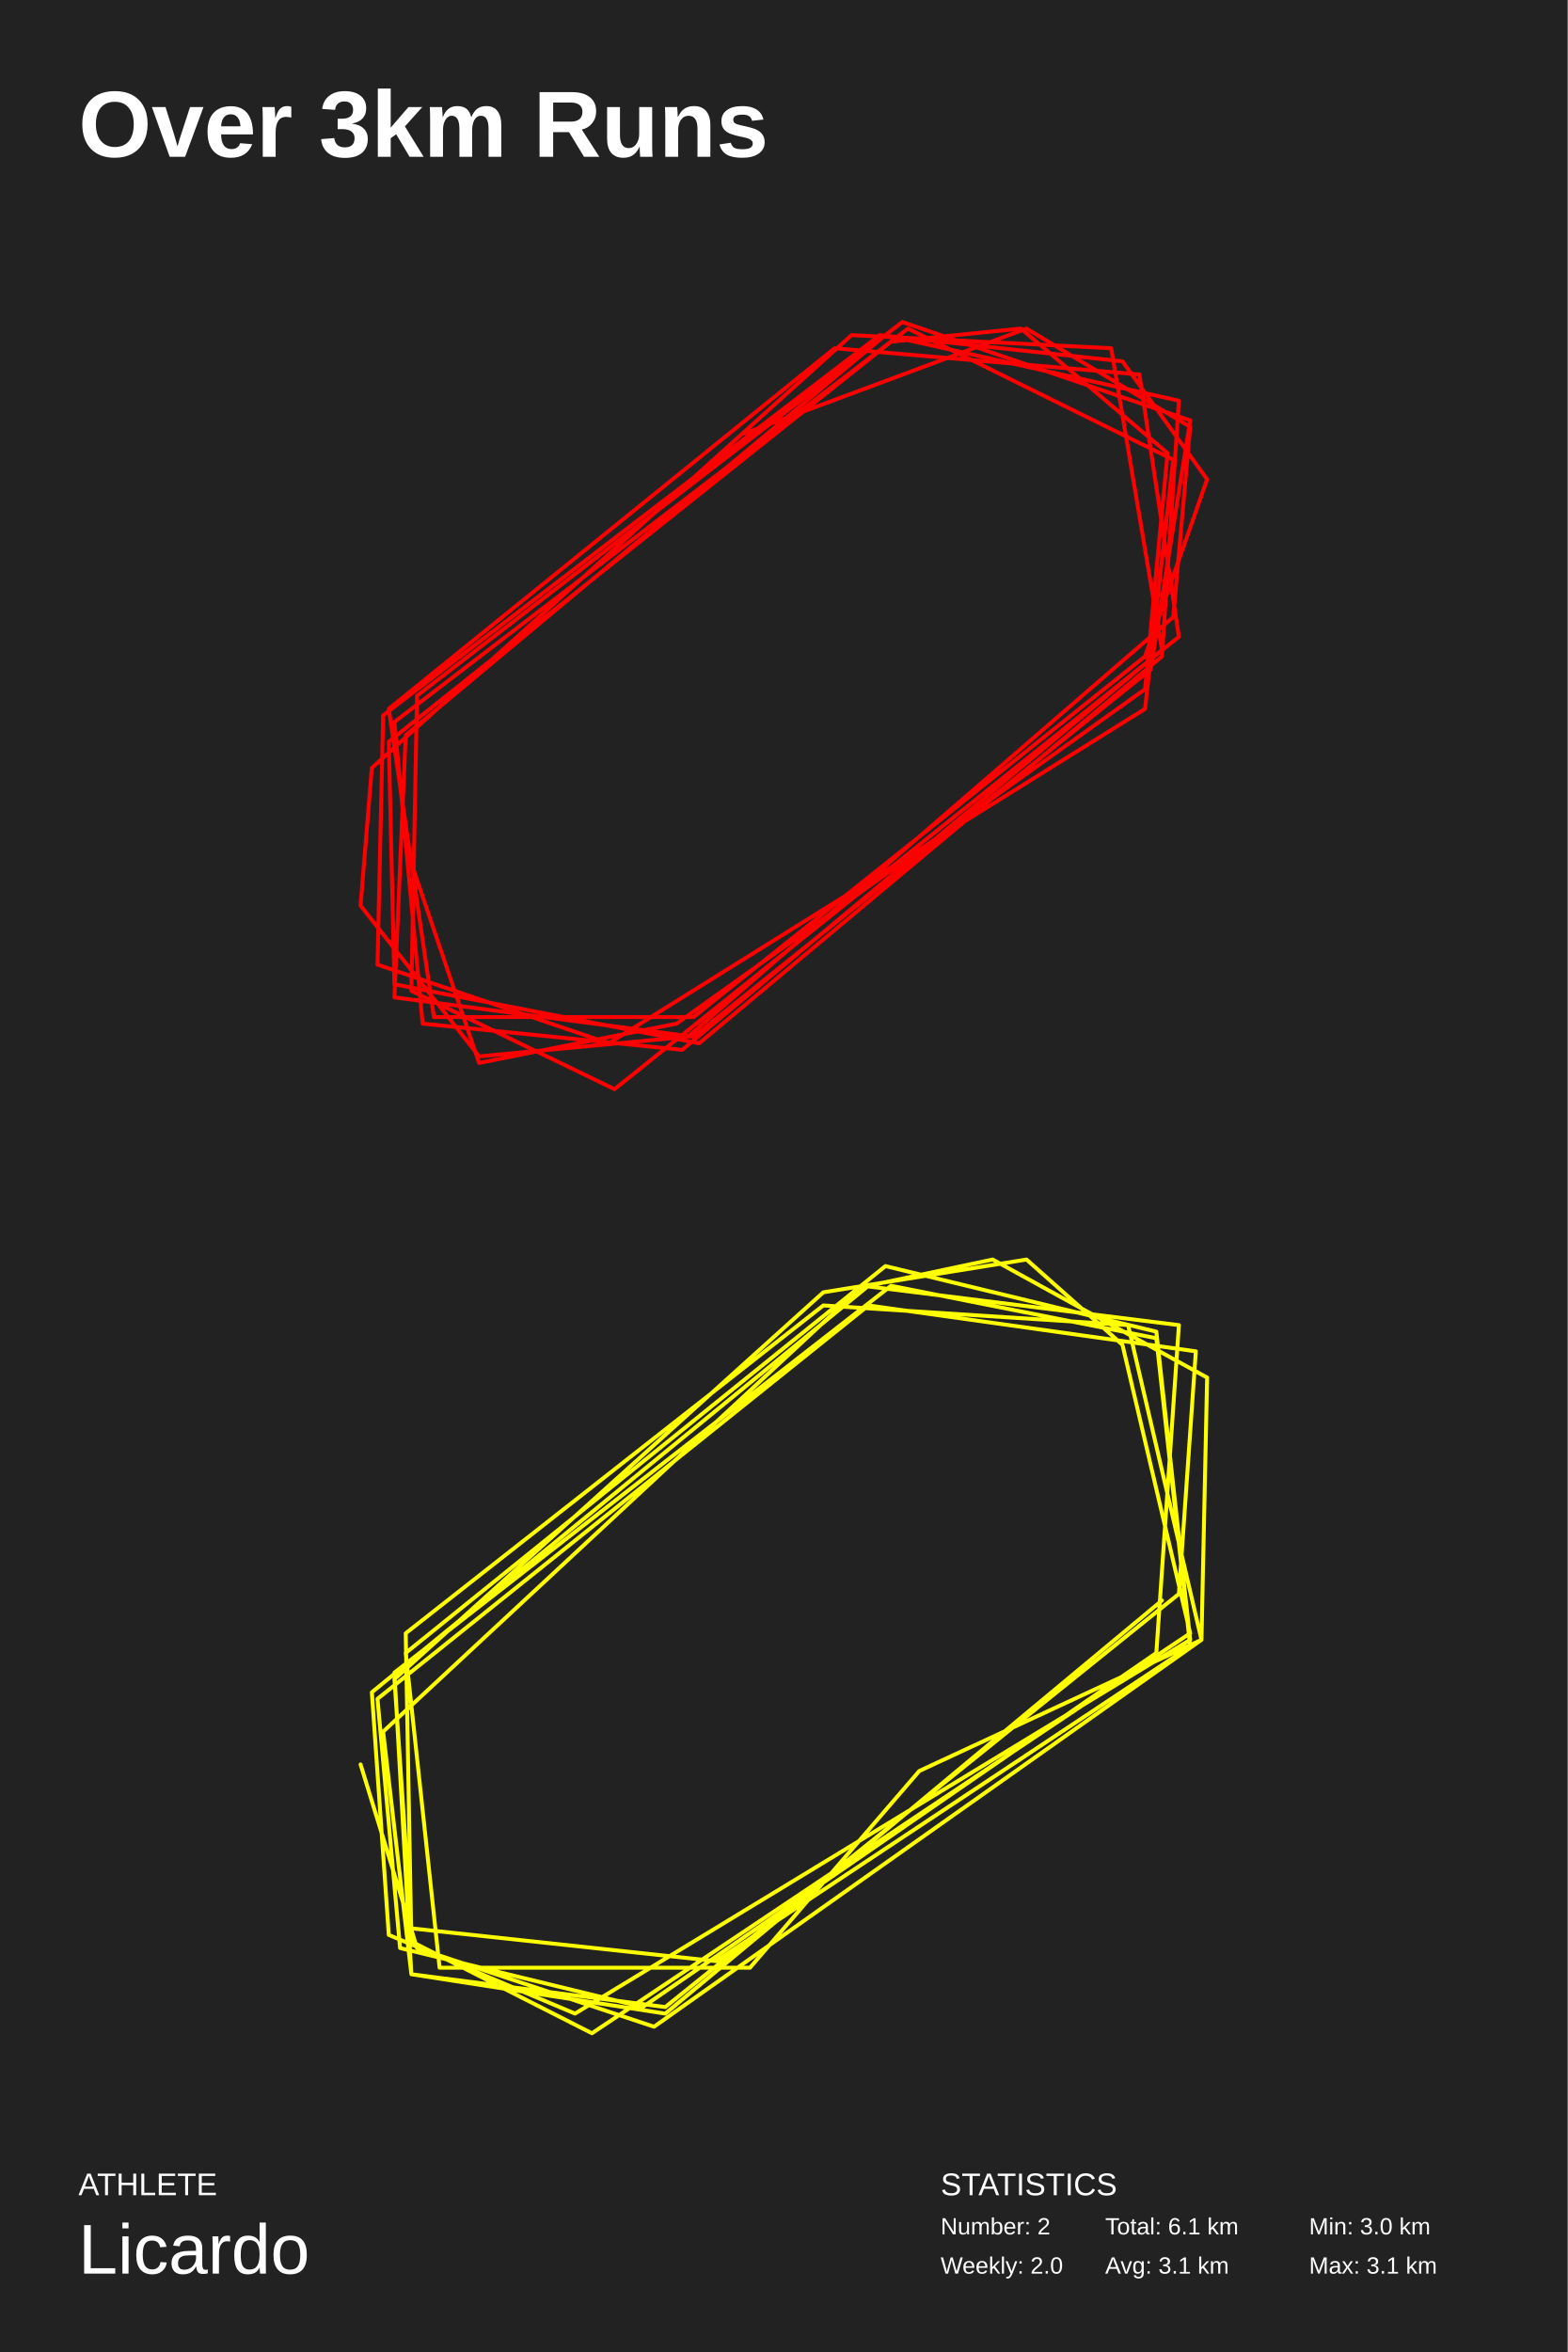
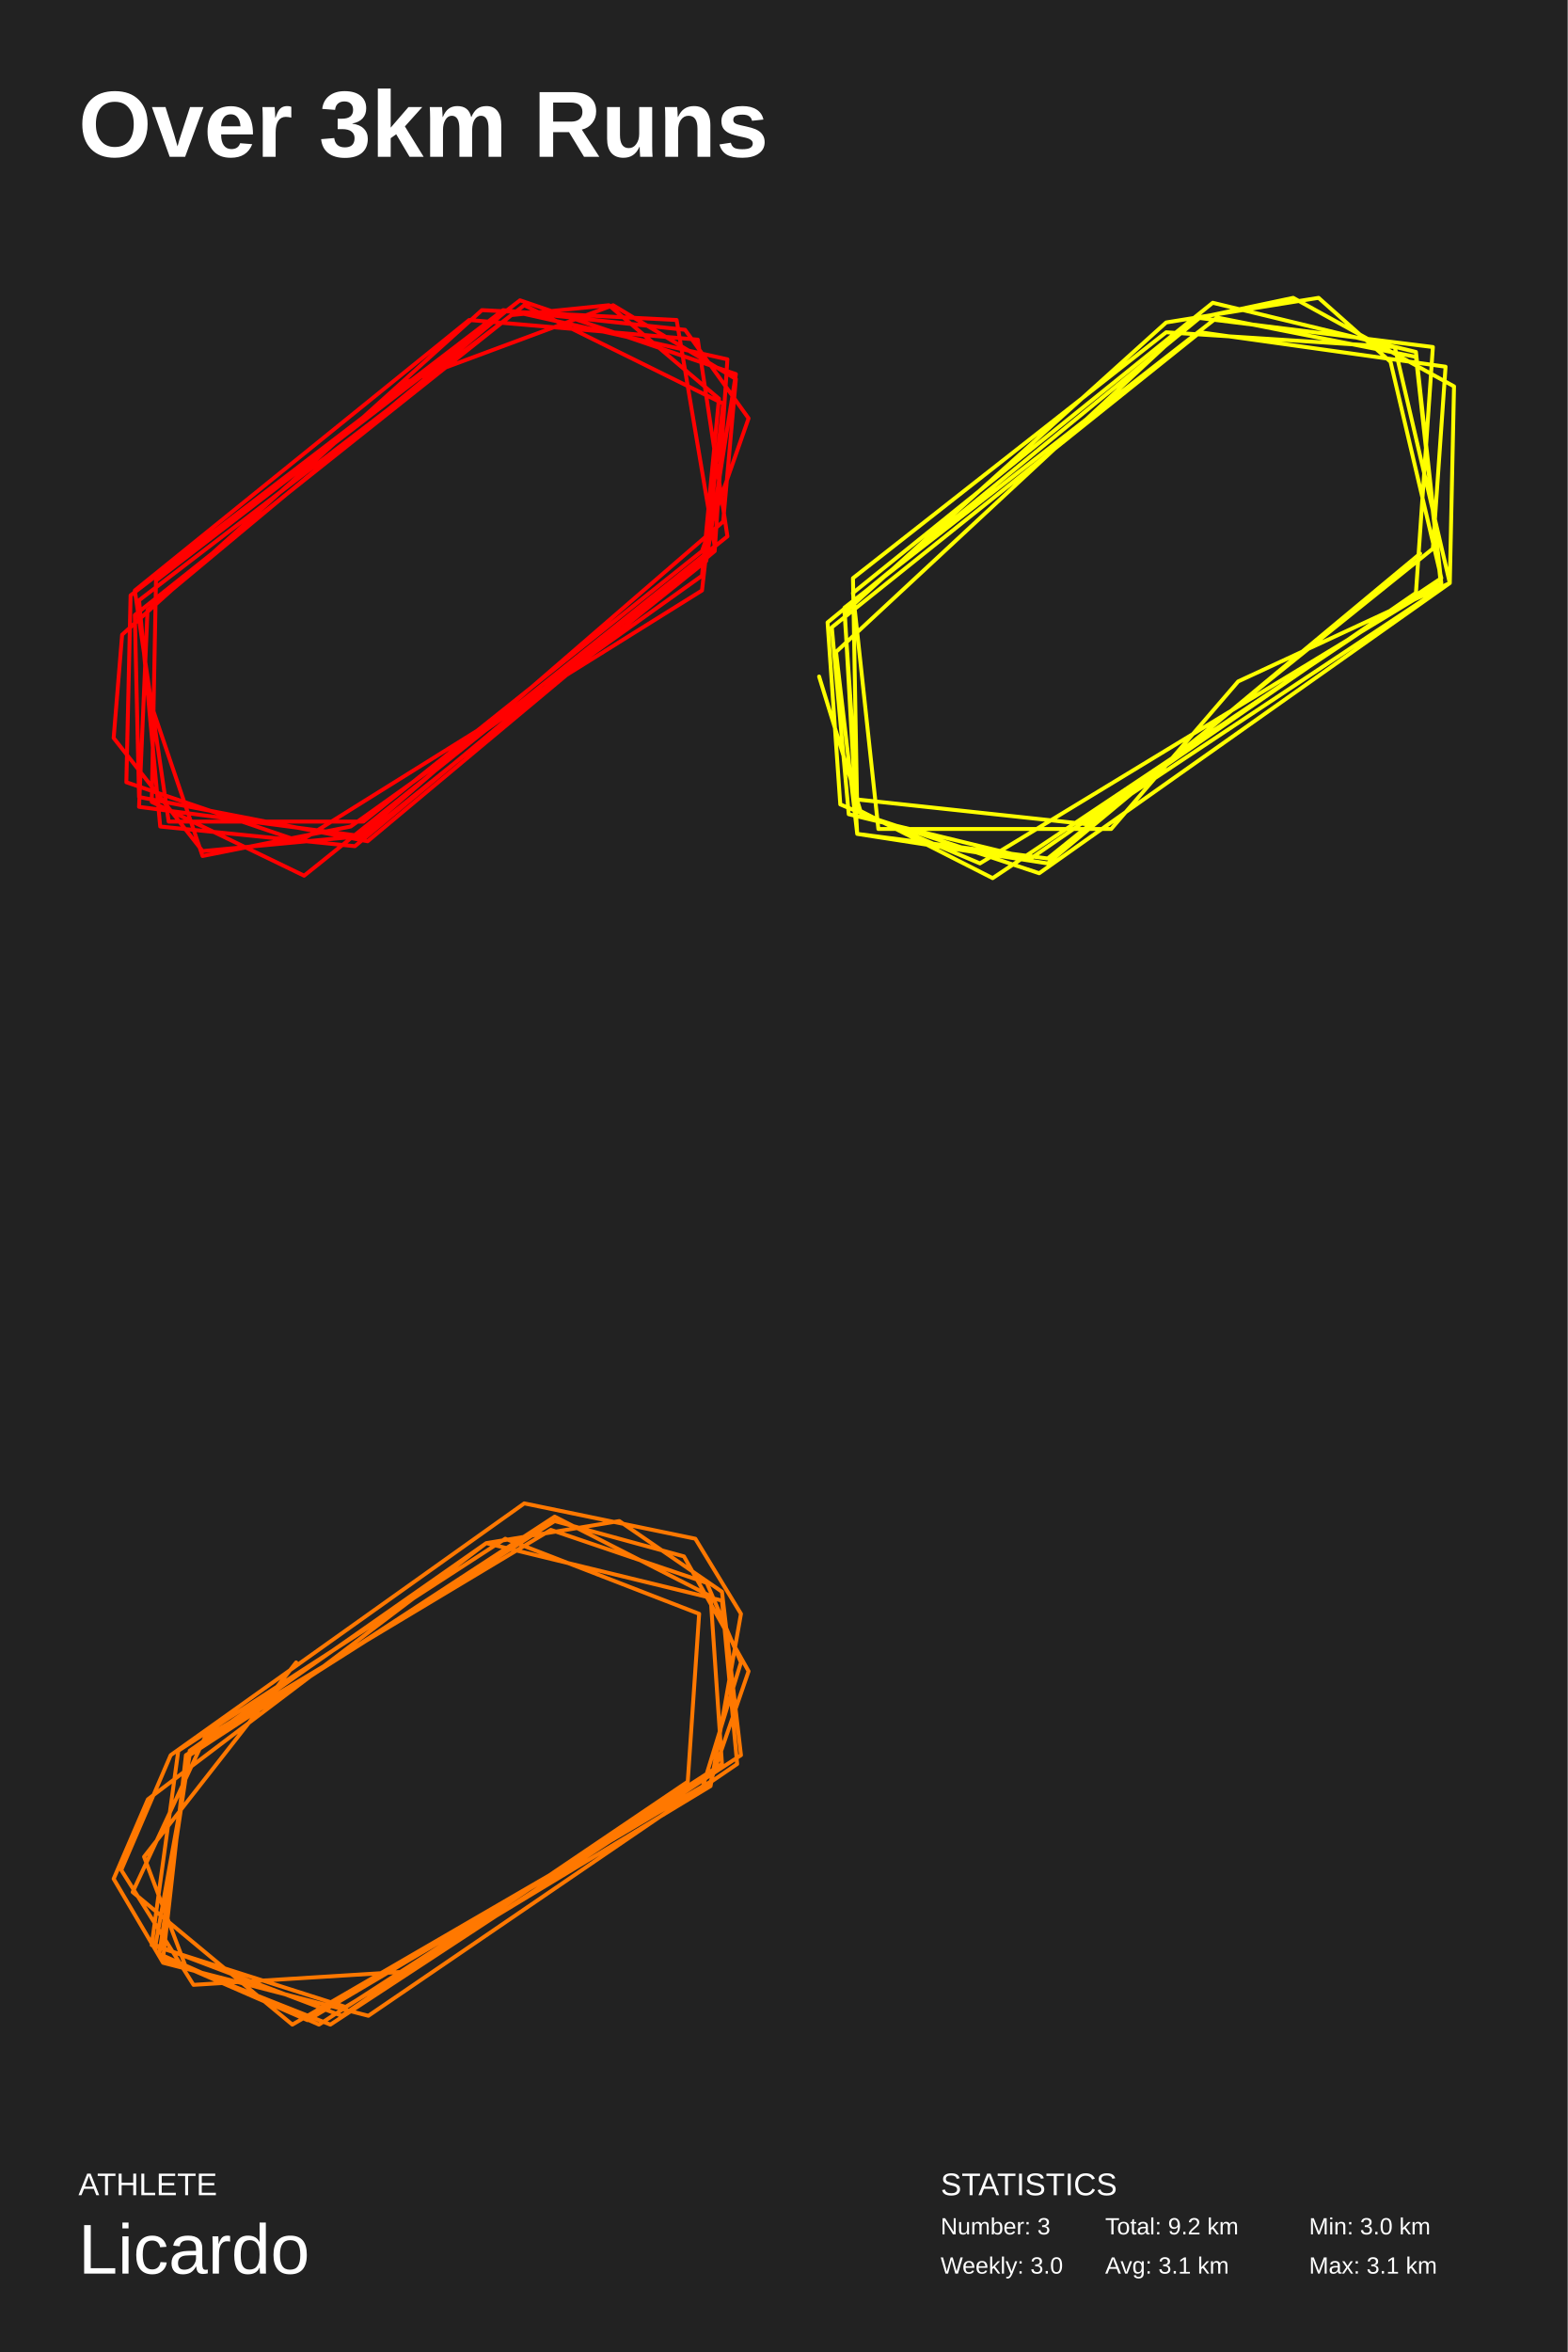
<svg xmlns="http://www.w3.org/2000/svg" baseProfile="full" height="300mm" version="1.1" viewBox="0,0,200,300" width="200mm">
  <defs />
  <rect fill="#222222" height="300" width="200" x="0" y="0" />
  <text fill="#FFFFFF" style="font-size:12px; font-family:Arial; font-weight:bold;" x="10" y="20">Over 3km Runs</text>
  <text fill="#FFFFFF" style="font-size:4px; font-family:Arial" x="10" y="280">ATHLETE</text>
  <text fill="#FFFFFF" style="font-size:9px; font-family:Arial" x="10" y="290">Licardo</text>
  <text fill="#FFFFFF" style="font-size:4px; font-family:Arial" x="120" y="280">STATISTICS</text>
-   <text fill="#FFFFFF" style="font-size:3px; font-family:Arial" x="120" y="285">Number: 2</text>
-   <text fill="#FFFFFF" style="font-size:3px; font-family:Arial" x="120" y="290">Weekly: 2.0</text>
-   <text fill="#FFFFFF" style="font-size:3px; font-family:Arial" x="141" y="285">Total: 6.1 km</text>
+   <text fill="#FFFFFF" style="font-size:3px; font-family:Arial" x="120" y="285">Number: 3</text>
+   <text fill="#FFFFFF" style="font-size:3px; font-family:Arial" x="120" y="290">Weekly: 3.0</text>
+   <text fill="#FFFFFF" style="font-size:3px; font-family:Arial" x="141" y="285">Total: 9.2 km</text>
  <text fill="#FFFFFF" style="font-size:3px; font-family:Arial" x="141" y="290">Avg: 3.1 km</text>
  <text fill="#FFFFFF" style="font-size:3px; font-family:Arial" x="167" y="285">Min: 3.0 km</text>
  <text fill="#FFFFFF" style="font-size:3px; font-family:Arial" x="167" y="290">Max: 3.1 km</text>
-   <polyline fill="none" points="51.76,107.982 61.12,135.582 86.32,130.564 146.08,87.909 148.96,57.8 130.24,41.909 113.68,43.582 49.6,94.6 50.32,125.546 89.2,133.073 148.24,83.727 150.4,51.109 112.96,42.745 51.76,93.764 50.32,127.218 88.48,132.237 146.8,85.4 151.84,53.618 115.12,41.073 53.2,88.746 52.48,126.382 78.4,138.927 150.4,81.218 145.36,47.764 106.48,44.418 49.6,90.418 55.36,129.727 88.48,129.727 146.08,83.727 154.0,61.145 143.2,46.091 112.24,42.745 48.88,91.255 48.16,123.037 77.68,133.073 146.08,90.418 149.68,58.636 115.84,41.909 50.32,92.091 53.92,130.564 87.04,133.909 148.24,82.891 141.76,44.418 108.64,42.745 47.44,97.946 46.0,115.509 61.12,134.746 87.76,132.237 149.68,78.709 151.84,54.454 130.96,41.909 94.96,55.291" stroke="#ff0000" stroke-linecap="round" stroke-linejoin="round" stroke-width="0.5" />
-   <polyline fill="none" points="46.0,225.055 53.2,248.473 83.44,258.509 153.28,209.164 154.0,175.709 126.64,160.654 110.8,164 47.44,215.855 49.6,246.8 73.36,256.837 151.84,209.164 147.52,169.854 112.96,161.491 51.76,210.837 56.08,250.982 95.68,250.982 117.28,225.891 153.28,209.164 143.92,169.018 105.04,166.509 51.76,208.327 52.48,247.637 75.52,259.346 151.84,208.327 143.2,171.527 130.96,160.654 105.04,164.836 50.32,214.182 52.48,245.964 91.36,250.146 151.84,210 147.52,170.691 113.68,164 50.32,213.346 52.48,251.818 84.88,256 150.4,203.309 152.56,172.364 110.8,166.509 48.16,216.691 51.04,248.473 82.0,256 147.52,210.837 150.4,169.018 110.08,164 48.88,220.873 52.48,251.818 84.88,256.837 148.24,204.146" stroke="#ffff00" stroke-linecap="round" stroke-linejoin="round" stroke-width="0.5" />
+   <polyline fill="none" points="18.82,88.487 25.84,109.186 44.74,105.423 89.56,73.432 91.72,50.85 77.68,38.932 65.26,40.186 17.2,78.45 17.74,101.659 46.9,107.305 91.18,70.296 92.8,45.832 64.72,39.559 18.82,77.823 17.74,102.914 46.36,106.677 90.1,71.55 93.88,47.714 66.34,38.304 19.9,74.059 19.36,102.287 38.8,111.696 92.8,68.414 89.02,43.323 59.86,40.814 17.2,75.314 21.52,104.796 46.36,104.796 89.56,70.296 95.5,53.359 87.4,42.068 64.18,39.559 16.66,75.941 16.12,99.777 38.26,107.305 89.56,75.314 92.26,51.477 66.88,38.932 17.74,76.568 20.44,105.423 45.28,107.932 91.18,69.668 86.32,40.814 61.48,39.559 15.58,80.959 14.5,94.132 25.84,108.559 45.82,106.677 92.26,66.532 93.88,48.341 78.22,38.932 51.22,48.968" stroke="#ff0000" stroke-linecap="round" stroke-linejoin="round" stroke-width="0.5" />
+   <polyline fill="none" points="104.5,86.291 109.9,103.855 132.58,111.382 184.96,74.373 185.5,49.282 164.98,37.991 153.1,40.5 105.58,79.391 107.2,102.6 125.02,110.127 183.88,74.373 180.64,44.891 154.72,38.618 108.82,75.627 112.06,105.737 141.76,105.737 157.96,86.918 184.96,74.373 177.94,44.264 148.78,42.382 108.82,73.746 109.36,103.227 126.64,112.009 183.88,73.746 177.4,46.145 168.22,37.991 148.78,41.127 107.74,78.136 109.36,101.973 138.52,105.109 183.88,75 180.64,45.518 155.26,40.5 107.74,77.509 109.36,106.364 133.66,109.5 182.8,69.982 184.42,46.773 153.1,42.382 106.12,80.018 108.28,103.855 131.5,109.5 180.64,75.627 182.8,44.264 152.56,40.5 106.66,83.155 109.36,106.364 133.66,110.127 181.18,70.609" stroke="#ffff00" stroke-linecap="round" stroke-linejoin="round" stroke-width="0.5" />
+   <polyline fill="none" points="37.781,212.041 18.38,236.832 23.716,250.917 39.237,257.678 89.68,227.817 94.53,212.041 90.165,201.9 70.278,195.139 26.141,221.62 16.925,241.339 37.296,258.242 90.65,227.254 95.5,213.168 87.254,198.519 70.763,194.012 23.716,223.873 20.805,249.791 42.147,258.242 94.53,223.873 92.105,203.027 79.009,194.012 62.033,196.829 18.865,229.507 14.5,239.649 20.805,250.354 46.997,257.115 94.045,225 92.105,204.153 62.033,196.829 24.201,223.31 20.32,249.227 40.692,258.242 92.105,225 90.65,203.59 70.763,193.448 24.201,223.873 19.835,248.1 43.602,257.115 87.74,227.254 89.195,205.844 64.458,196.266 22.746,223.31 19.35,248.1 44.087,255.988 90.65,227.817 94.53,205.844 88.71,196.266 66.883,191.758 21.775,223.873 15.47,238.522 24.686,253.171 51.847,251.481" stroke="#ff7800" stroke-linecap="round" stroke-linejoin="round" stroke-width="0.5" />
</svg>
